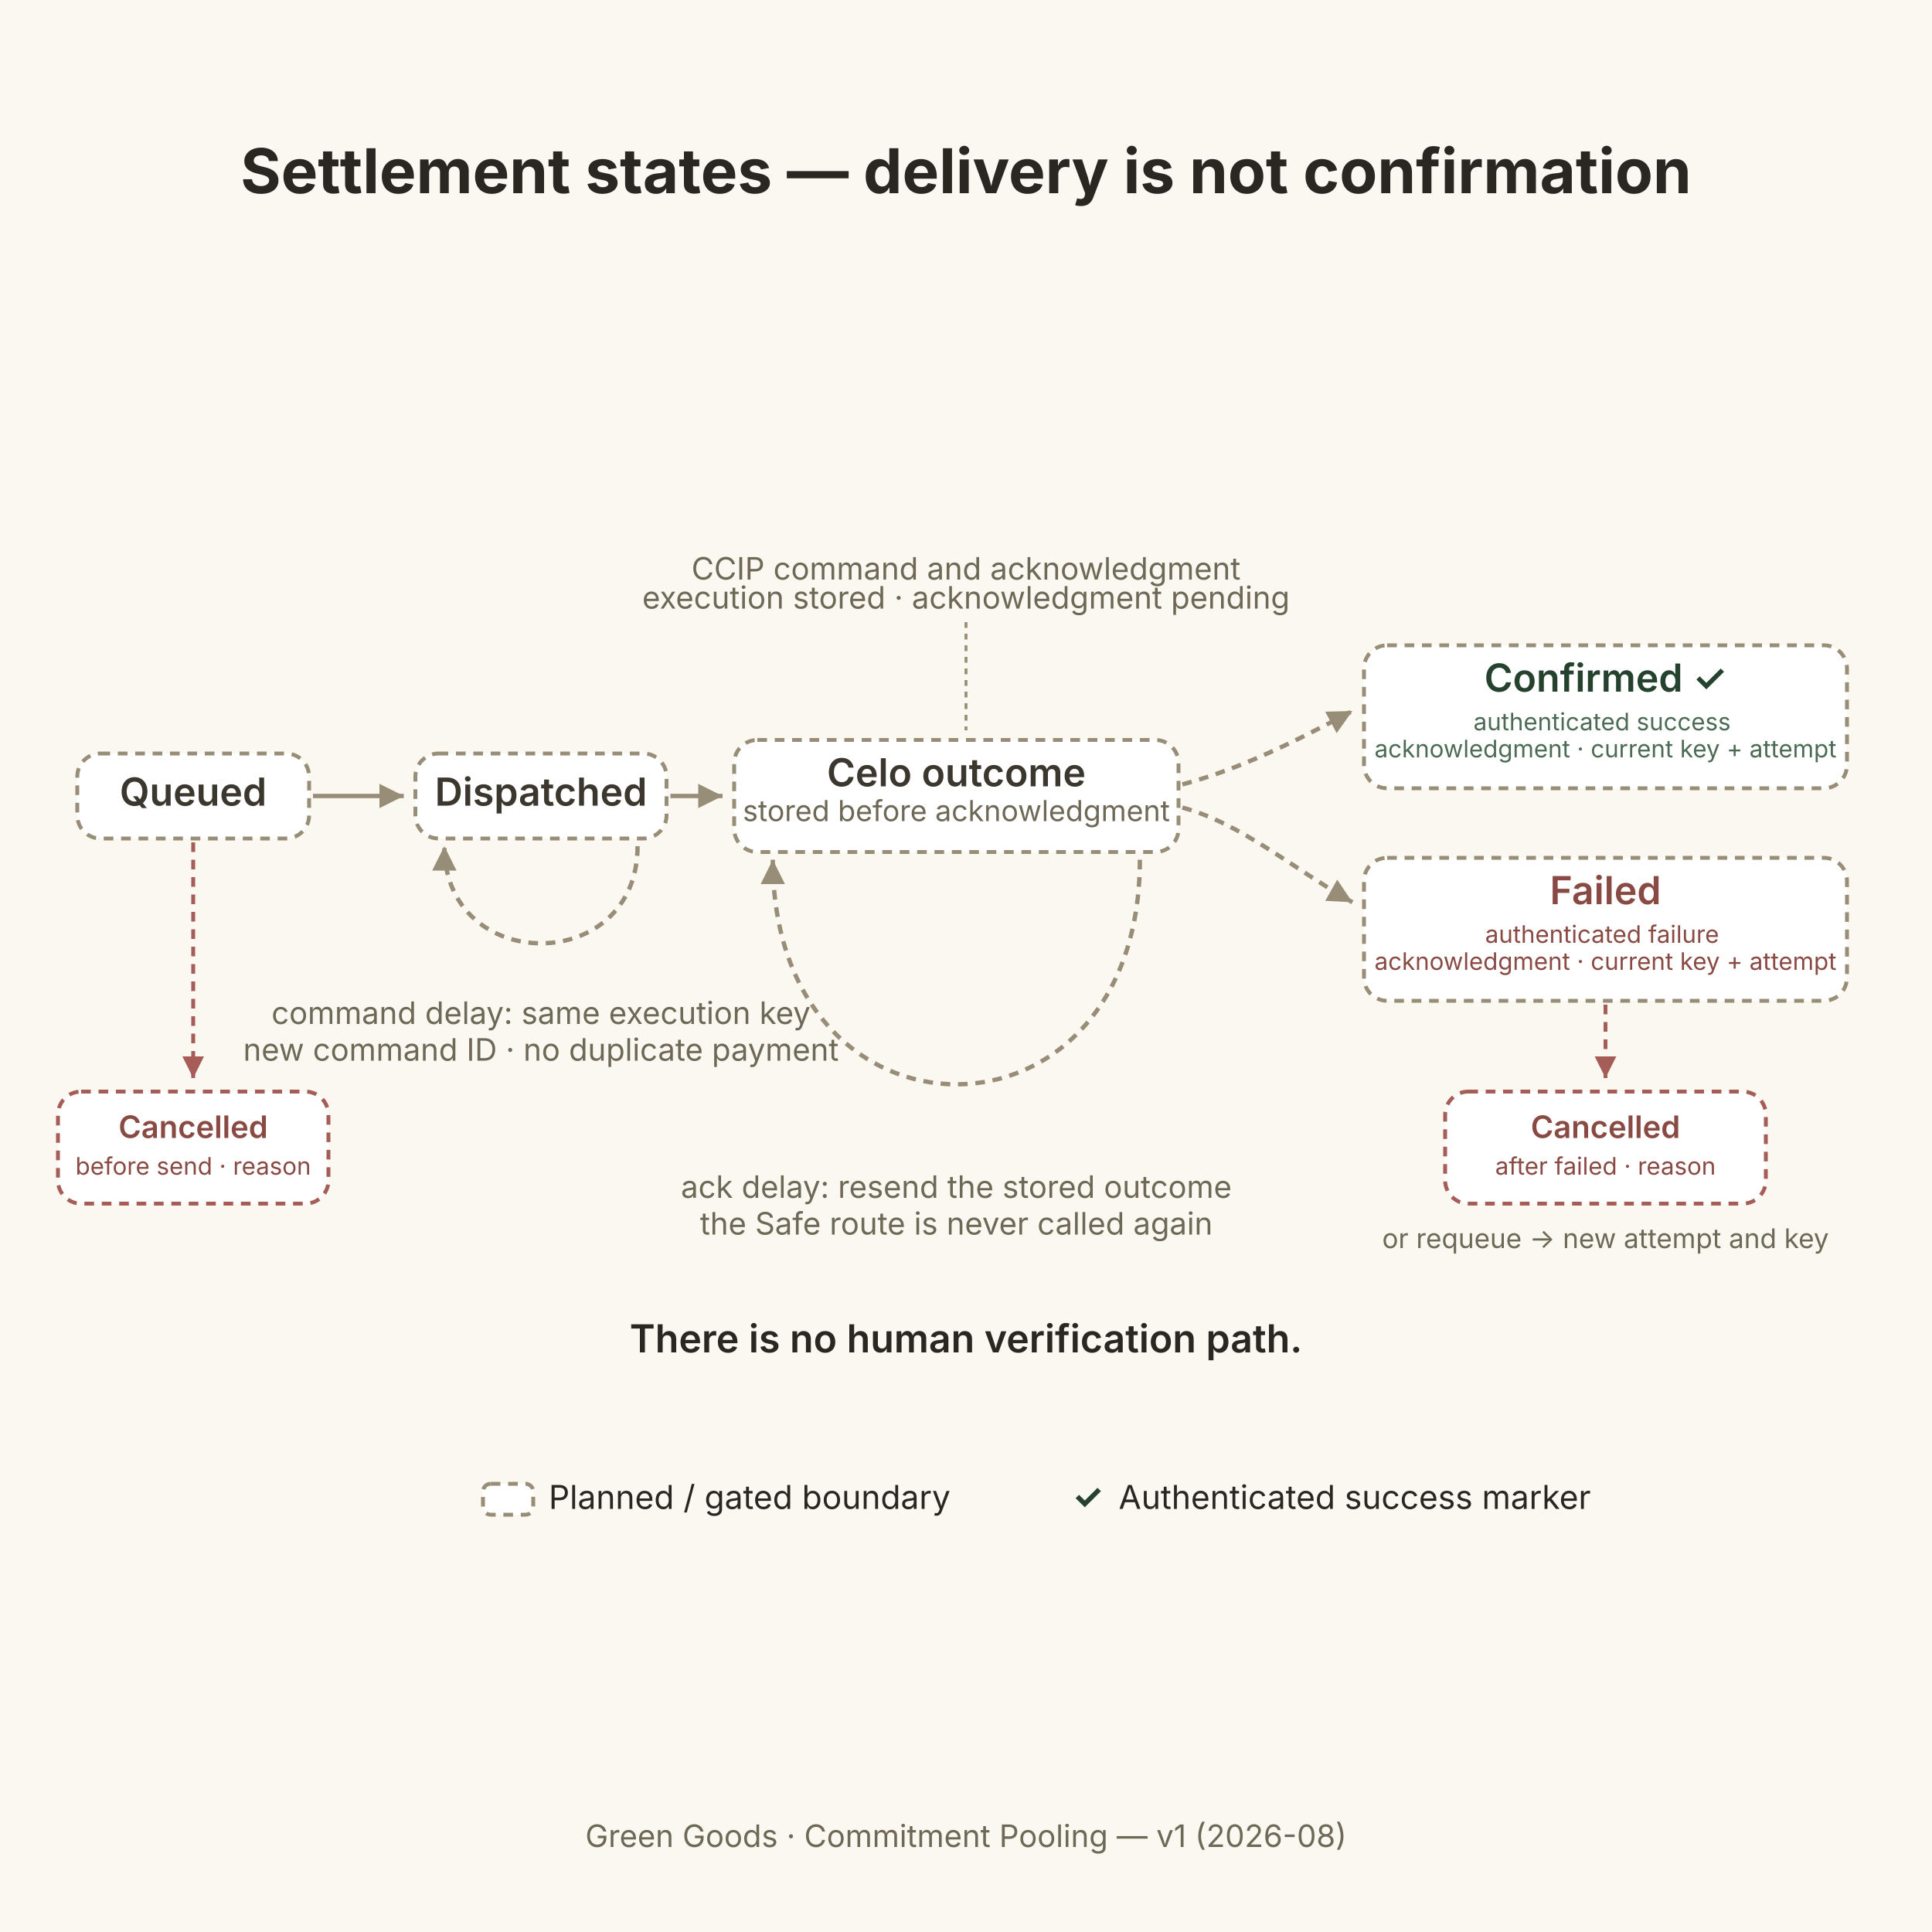
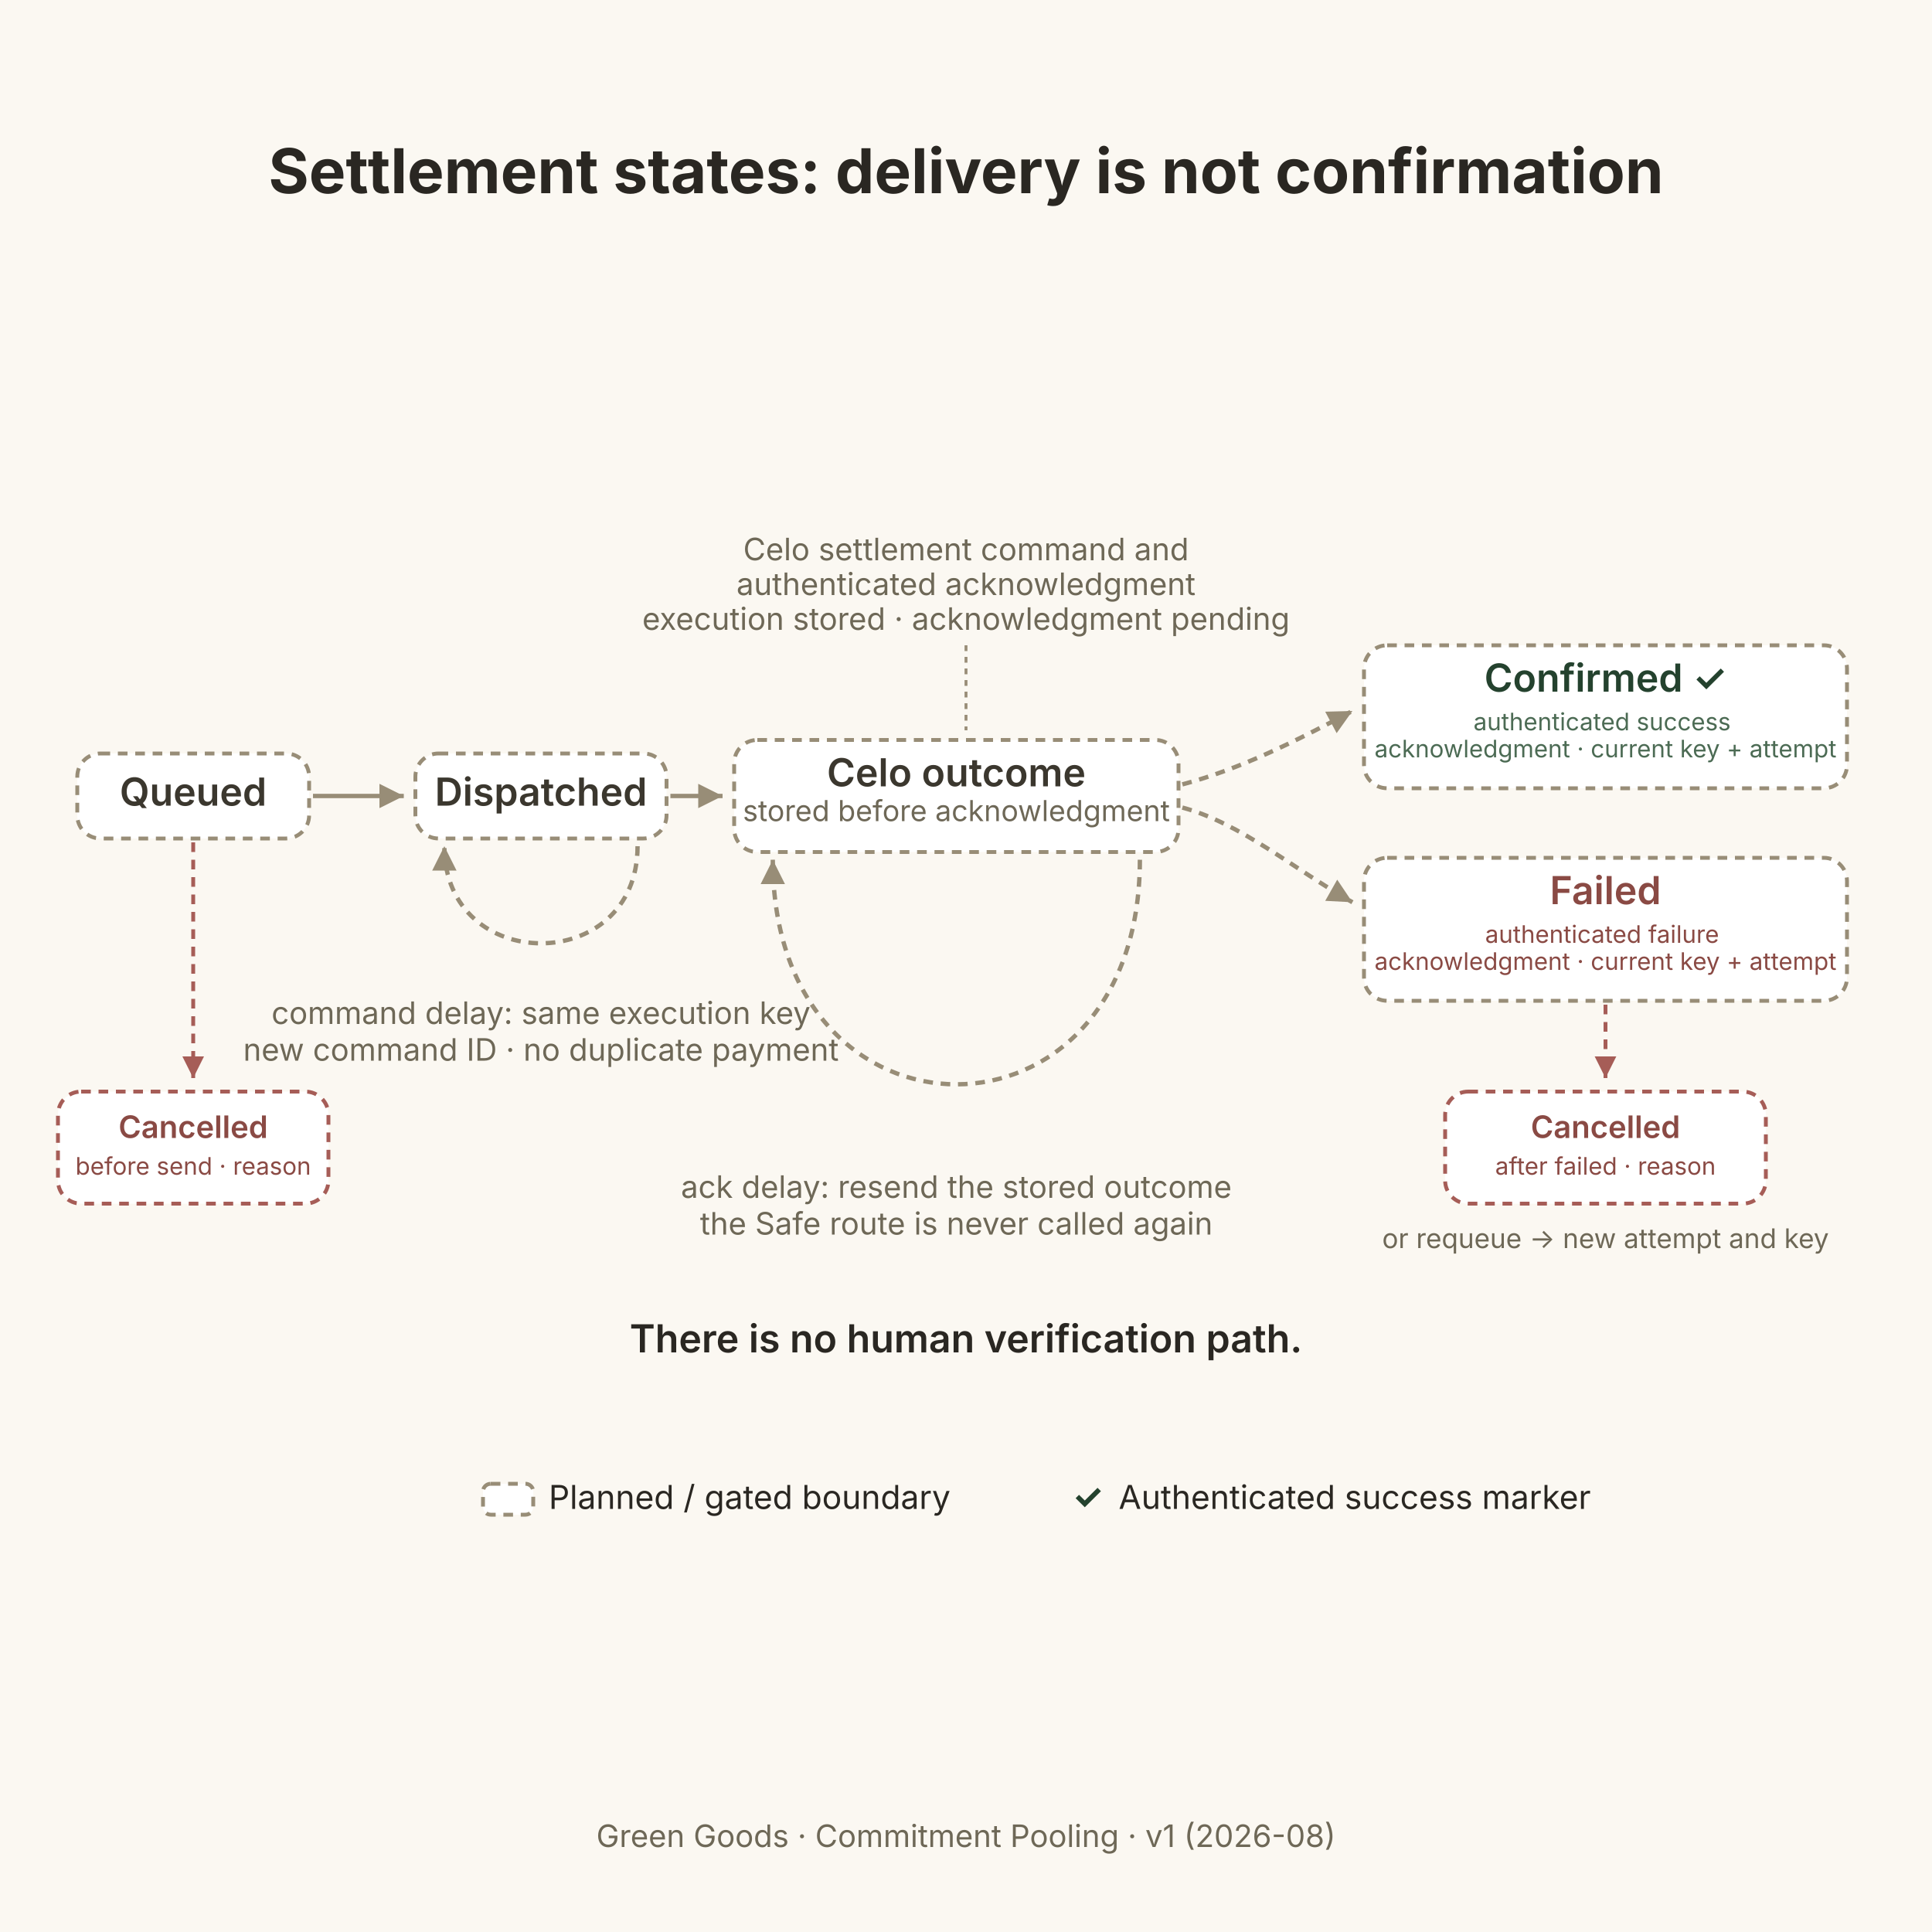
<svg xmlns="http://www.w3.org/2000/svg" width="2000" height="2000" viewBox="0 0 1000 1000" font-family="Inter, 'Helvetica Neue', Arial, sans-serif" role="img" aria-labelledby="settlement-states-title settlement-states-desc">
  <defs>
    <marker id="settlement-states-arrow" viewBox="0 0 10 10" refX="8" refY="5" markerWidth="7" markerHeight="7" orient="auto-start-reverse">
      <path d="M 0 1 L 8 5 L 0 9 Z" fill="#988D77" />
    </marker>
    <marker id="settlement-states-red-arrow" viewBox="0 0 10 10" refX="8" refY="5" markerWidth="7" markerHeight="7" orient="auto-start-reverse">
      <path d="M 0 1 L 8 5 L 0 9 Z" fill="#A65D57" />
    </marker>
  </defs>
  <rect x="0" y="0" width="1000" height="1000" fill="#FBF8F2" />
-   <text x="500" y="100" text-anchor="middle" font-size="32" font-weight="700" fill="#2A2722">Settlement states — delivery is not confirmation</text>
-   <text x="500" y="300" text-anchor="middle" font-size="16" fill="#6E6857">CCIP command and acknowledgment</text>
-   <text x="500" y="315" text-anchor="middle" font-size="16" fill="#6E6857">execution stored · acknowledgment pending</text>
-   <path d="M 500 322 L 500 378" fill="none" stroke="#988D77" stroke-width="1.5" stroke-dasharray="3 3" />
+   <text x="500" y="100" text-anchor="middle" font-size="32" font-weight="700" fill="#2A2722">Settlement states: delivery is not confirmation</text>
+   <text x="500" y="290" text-anchor="middle" font-size="16" fill="#6E6857">Celo settlement command and</text>
+   <text x="500" y="308" text-anchor="middle" font-size="16" fill="#6E6857">authenticated acknowledgment</text>
+   <text x="500" y="326" text-anchor="middle" font-size="16" fill="#6E6857">execution stored · acknowledgment pending</text>
+   <path d="M 500 334 L 500 378" fill="none" stroke="#988D77" stroke-width="1.5" stroke-dasharray="3 3" />
  <rect x="40" y="390" width="120" height="44" rx="12" fill="#FFFFFF" stroke="#988D77" stroke-width="2" stroke-dasharray="5 4" />
  <text x="100" y="417" text-anchor="middle" font-size="20" font-weight="600" fill="#3B372E">Queued</text>
  <path d="M 162 412 L 209 412" fill="none" stroke="#988D77" stroke-width="2.25" marker-end="url(#settlement-states-arrow)" />
  <rect x="215" y="390" width="130" height="44" rx="12" fill="#FFFFFF" stroke="#988D77" stroke-width="2" stroke-dasharray="5 4" />
  <text x="280" y="417" text-anchor="middle" font-size="20" font-weight="600" fill="#3B372E">Dispatched</text>
  <path d="M 347 412 L 374 412" fill="none" stroke="#988D77" stroke-width="2.25" marker-end="url(#settlement-states-arrow)" />
  <rect x="380" y="383" width="230" height="58" rx="12" fill="#FFFFFF" stroke="#988D77" stroke-width="2" stroke-dasharray="5 4" />
  <text x="495" y="407" text-anchor="middle" font-size="20" font-weight="600" fill="#3B372E">Celo outcome</text>
  <text x="495" y="425" text-anchor="middle" font-size="15" fill="#6E6857">stored before acknowledgment</text>
  <path d="M 612 406 C 642 398 670 384 700 368" fill="none" stroke="#988D77" stroke-width="2.25" stroke-dasharray="5 4" marker-end="url(#settlement-states-arrow)" />
  <path d="M 612 418 C 642 426 670 450 700 467" fill="none" stroke="#988D77" stroke-width="2.25" stroke-dasharray="5 4" marker-end="url(#settlement-states-arrow)" />
  <rect x="706" y="334" width="250" height="74" rx="12" fill="#FFFFFF" stroke="#988D77" stroke-width="2" stroke-dasharray="5 4" />
  <text x="831" y="358" text-anchor="middle" font-size="20" font-weight="600" fill="#24422E">Confirmed ✓</text>
  <text x="831" y="378" text-anchor="middle" font-size="12.5" fill="#4C6B54">
    <tspan x="831">authenticated success</tspan>
    <tspan x="831" dy="14">acknowledgment · current key + attempt</tspan>
  </text>
  <rect x="706" y="444" width="250" height="74" rx="12" fill="#FFFFFF" stroke="#988D77" stroke-width="2" stroke-dasharray="5 4" />
  <text x="831" y="468" text-anchor="middle" font-size="20" font-weight="600" fill="#8A4A44">Failed</text>
  <text x="831" y="488" text-anchor="middle" font-size="12.5" fill="#8A4A44">
    <tspan x="831">authenticated failure</tspan>
    <tspan x="831" dy="14">acknowledgment · current key + attempt</tspan>
  </text>
  <path d="M 100 436 L 100 558" fill="none" stroke="#A65D57" stroke-width="2" stroke-dasharray="5 4" marker-end="url(#settlement-states-red-arrow)" />
  <rect x="30" y="565" width="140" height="58" rx="12" fill="#FFFFFF" stroke="#A65D57" stroke-width="2" stroke-dasharray="5 4" />
  <text x="100" y="589" text-anchor="middle" font-size="16" font-weight="600" fill="#8A4A44">Cancelled</text>
  <text x="100" y="608" text-anchor="middle" font-size="12.5" fill="#8A4A44">before send · reason</text>
  <path d="M 831 520 L 831 558" fill="none" stroke="#A65D57" stroke-width="2" stroke-dasharray="5 4" marker-end="url(#settlement-states-red-arrow)" />
  <rect x="748" y="565" width="166" height="58" rx="12" fill="#FFFFFF" stroke="#A65D57" stroke-width="2" stroke-dasharray="5 4" />
  <text x="831" y="589" text-anchor="middle" font-size="16" font-weight="600" fill="#8A4A44">Cancelled</text>
  <text x="831" y="608" text-anchor="middle" font-size="12.5" fill="#8A4A44">after failed · reason</text>
  <text x="831" y="646" text-anchor="middle" font-size="14" fill="#6E6857">or requeue → new attempt and key</text>
  <path d="M 330 438 C 330 505 230 505 230 438" fill="none" stroke="#988D77" stroke-width="2.25" stroke-dasharray="5 4" marker-end="url(#settlement-states-arrow)" />
  <text x="280" y="530" text-anchor="middle" font-size="16" fill="#6E6857">command delay: same execution key</text>
  <text x="280" y="549" text-anchor="middle" font-size="16" fill="#6E6857">new command ID · no duplicate payment</text>
  <path d="M 590 445 C 590 600 400 600 400 445" fill="none" stroke="#988D77" stroke-width="2.25" stroke-dasharray="5 4" marker-end="url(#settlement-states-arrow)" />
  <text x="495" y="620" text-anchor="middle" font-size="16" fill="#6E6857">ack delay: resend the stored outcome</text>
  <text x="495" y="639" text-anchor="middle" font-size="16" fill="#6E6857">the Safe route is never called again</text>
  <text x="500" y="700" text-anchor="middle" font-size="20" font-weight="600" fill="#2A2722">There is no human verification path.</text>
  <g>
    <rect x="250" y="768" width="26" height="16" rx="4" fill="#FFFFFF" stroke="#988D77" stroke-width="2" stroke-dasharray="5 4" />
    <text x="284" y="781" font-size="17" fill="#2A2722">Planned / gated boundary</text>
    <text x="555" y="781" font-size="18" font-weight="700" fill="#24422E">✓</text>
    <text x="579" y="781" font-size="17" fill="#2A2722">Authenticated success marker</text>
  </g>
-   <text x="500" y="956" text-anchor="middle" font-size="16" fill="#6E6857">Green Goods · Commitment Pooling — v1 (2026-08)</text>
+   <text x="500" y="956" text-anchor="middle" font-size="16" fill="#6E6857">Green Goods · Commitment Pooling · v1 (2026-08)</text>
</svg>
